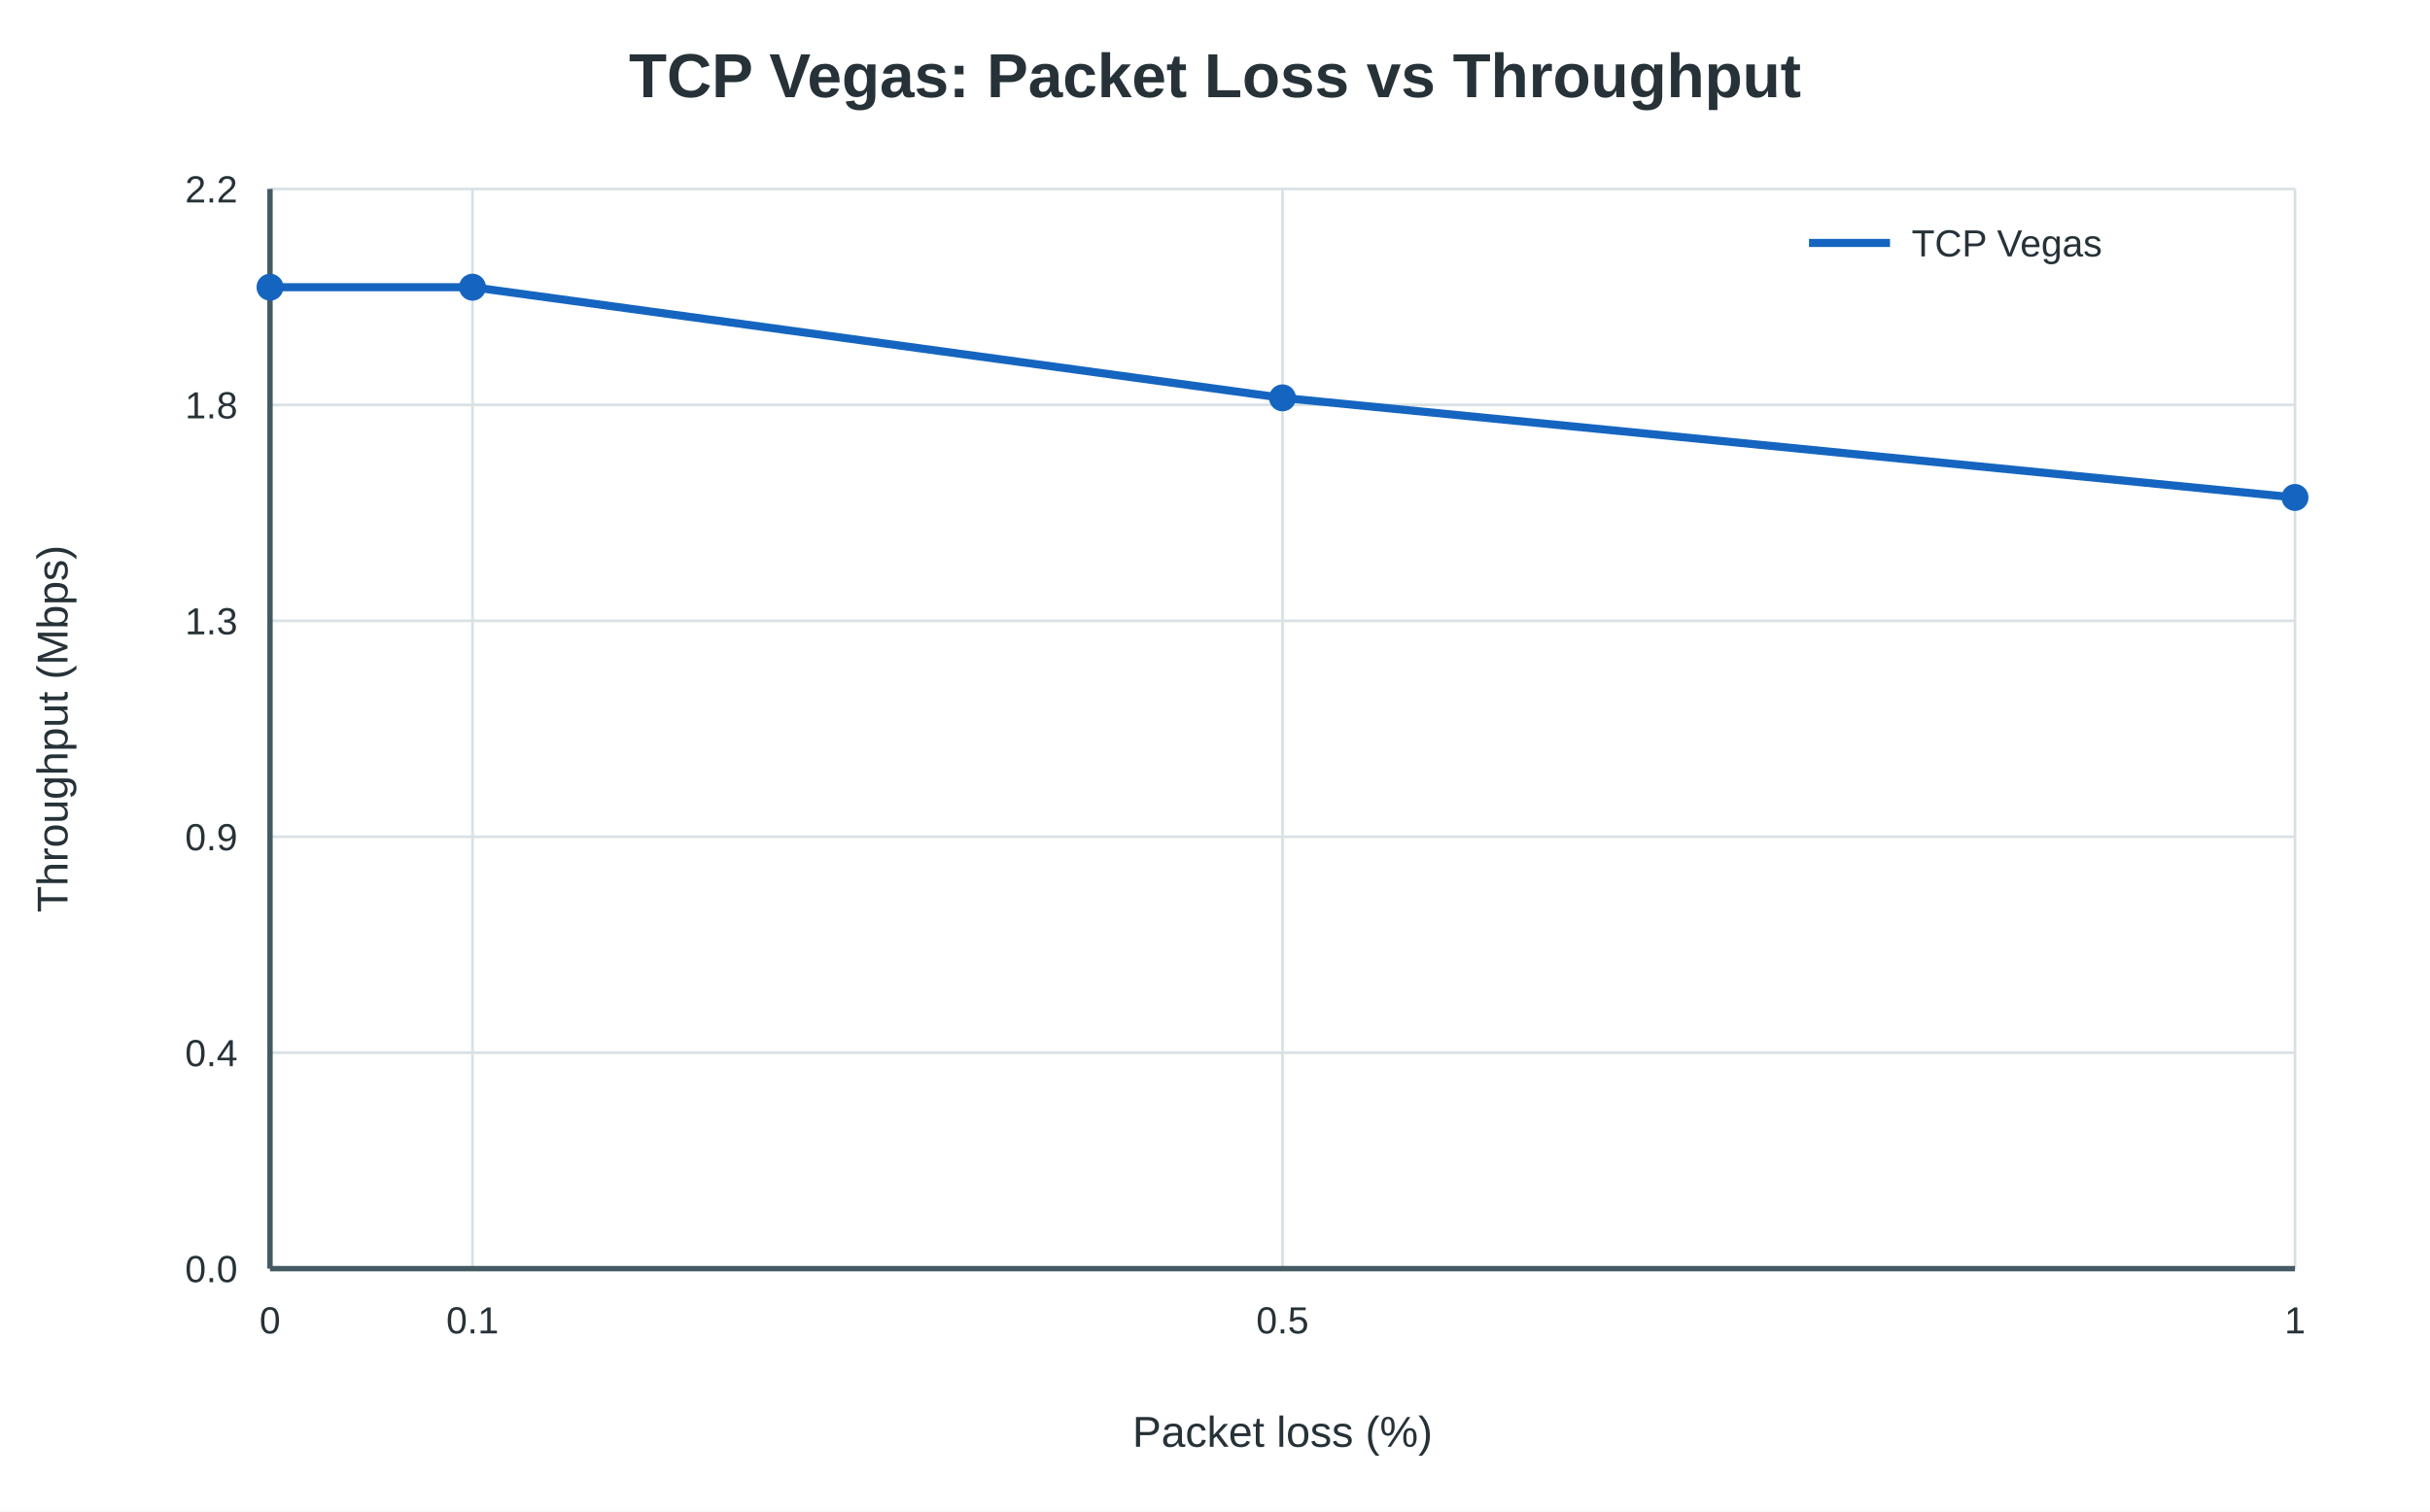
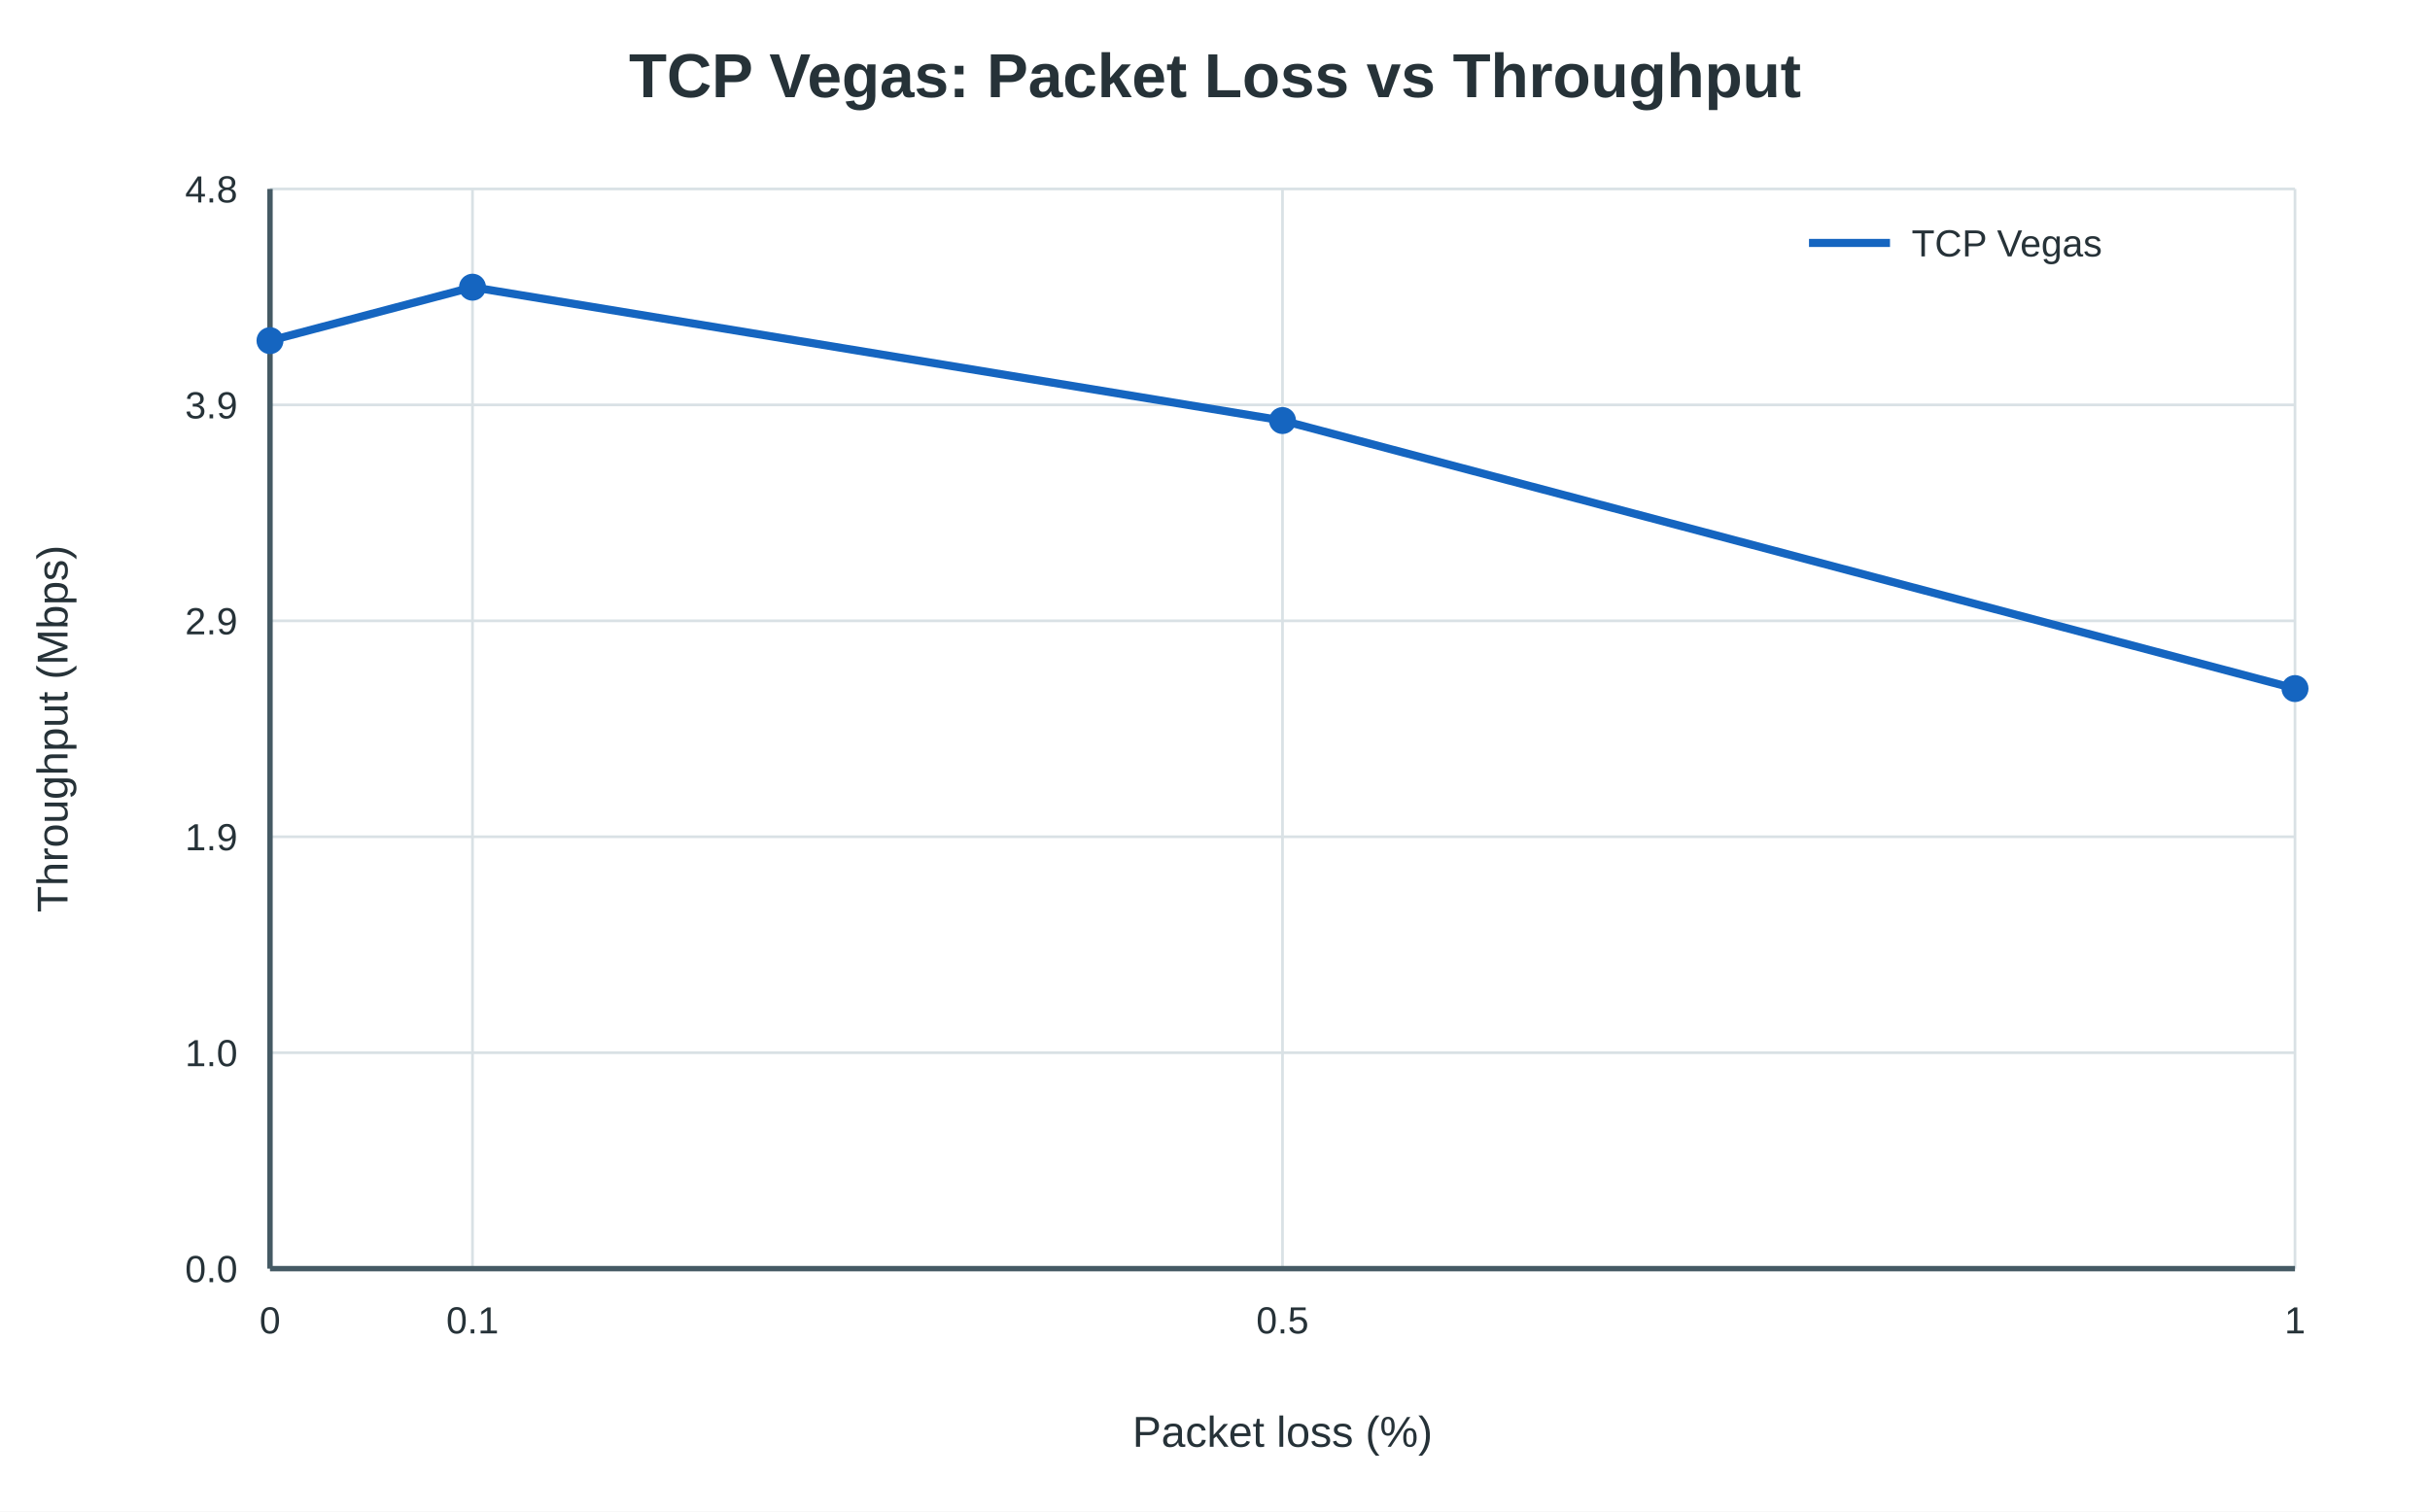
<svg xmlns="http://www.w3.org/2000/svg" width="900" height="560" viewBox="0 0 900 560">
  <rect width="100%" height="100%" fill="white" />
  <style>text{font-family:Arial,sans-serif;fill:#263238}.grid{stroke:#d9e1e5;stroke-width:1}.axis{stroke:#455a64;stroke-width:2}.tick{font-size:14px}.title{font-size:23px;font-weight:bold}.label{font-size:16px}.legend{font-size:14px}</style>
  <text class="title" x="450.0" y="36" text-anchor="middle">TCP Vegas: Packet Loss vs Throughput</text>
  <line class="grid" x1="100" y1="470.0" x2="850" y2="470.0" />
  <text class="tick" x="88" y="475.0" text-anchor="end">0.0</text>
  <line class="grid" x1="100" y1="390.0" x2="850" y2="390.0" />
-   <text class="tick" x="88" y="395.0" text-anchor="end">0.4</text>
+   <text class="tick" x="88" y="395.0" text-anchor="end">1.0</text>
  <line class="grid" x1="100" y1="310.0" x2="850" y2="310.0" />
-   <text class="tick" x="88" y="315.0" text-anchor="end">0.9</text>
+   <text class="tick" x="88" y="315.0" text-anchor="end">1.9</text>
  <line class="grid" x1="100" y1="230.0" x2="850" y2="230.0" />
-   <text class="tick" x="88" y="235.0" text-anchor="end">1.3</text>
+   <text class="tick" x="88" y="235.0" text-anchor="end">2.9</text>
  <line class="grid" x1="100" y1="150.0" x2="850" y2="150.0" />
-   <text class="tick" x="88" y="155.0" text-anchor="end">1.8</text>
+   <text class="tick" x="88" y="155.0" text-anchor="end">3.9</text>
  <line class="grid" x1="100" y1="70.0" x2="850" y2="70.0" />
-   <text class="tick" x="88" y="75.0" text-anchor="end">2.2</text>
+   <text class="tick" x="88" y="75.0" text-anchor="end">4.8</text>
  <line class="grid" x1="100.0" y1="70" x2="100.0" y2="470" />
  <text class="tick" x="100.0" y="494" text-anchor="middle">0</text>
  <line class="grid" x1="175.0" y1="70" x2="175.0" y2="470" />
  <text class="tick" x="175.0" y="494" text-anchor="middle">0.1</text>
  <line class="grid" x1="475.0" y1="70" x2="475.0" y2="470" />
  <text class="tick" x="475.0" y="494" text-anchor="middle">0.5</text>
  <line class="grid" x1="850.0" y1="70" x2="850.0" y2="470" />
  <text class="tick" x="850.0" y="494" text-anchor="middle">1</text>
  <line class="axis" x1="100" y1="70" x2="100" y2="470" />
  <line class="axis" x1="100" y1="470" x2="850" y2="470" />
  <text class="label" x="475.0" y="536" text-anchor="middle">Packet loss (%)</text>
  <text class="label" x="25" y="270.0" text-anchor="middle" transform="rotate(-90 25 270.0)">Throughput (Mbps)</text>
-   <polyline fill="none" stroke="#1565c0" stroke-width="3" points="100.0,106.4 175.0,106.4 475.0,147.4 850.0,184.3" />
-   <circle cx="100.0" cy="106.4" r="5" fill="#1565c0" />
+   <polyline fill="none" stroke="#1565c0" stroke-width="3" points="100.0,126.2 175.0,106.4 475.0,155.8 850.0,255.1" />
+   <circle cx="100.0" cy="126.2" r="5" fill="#1565c0" />
  <circle cx="175.0" cy="106.4" r="5" fill="#1565c0" />
-   <circle cx="475.0" cy="147.4" r="5" fill="#1565c0" />
-   <circle cx="850.0" cy="184.3" r="5" fill="#1565c0" />
+   <circle cx="475.0" cy="155.8" r="5" fill="#1565c0" />
+   <circle cx="850.0" cy="255.1" r="5" fill="#1565c0" />
  <line x1="670" y1="90" x2="700" y2="90" stroke="#1565c0" stroke-width="3" />
  <text class="legend" x="708" y="95">TCP Vegas</text>
</svg>
